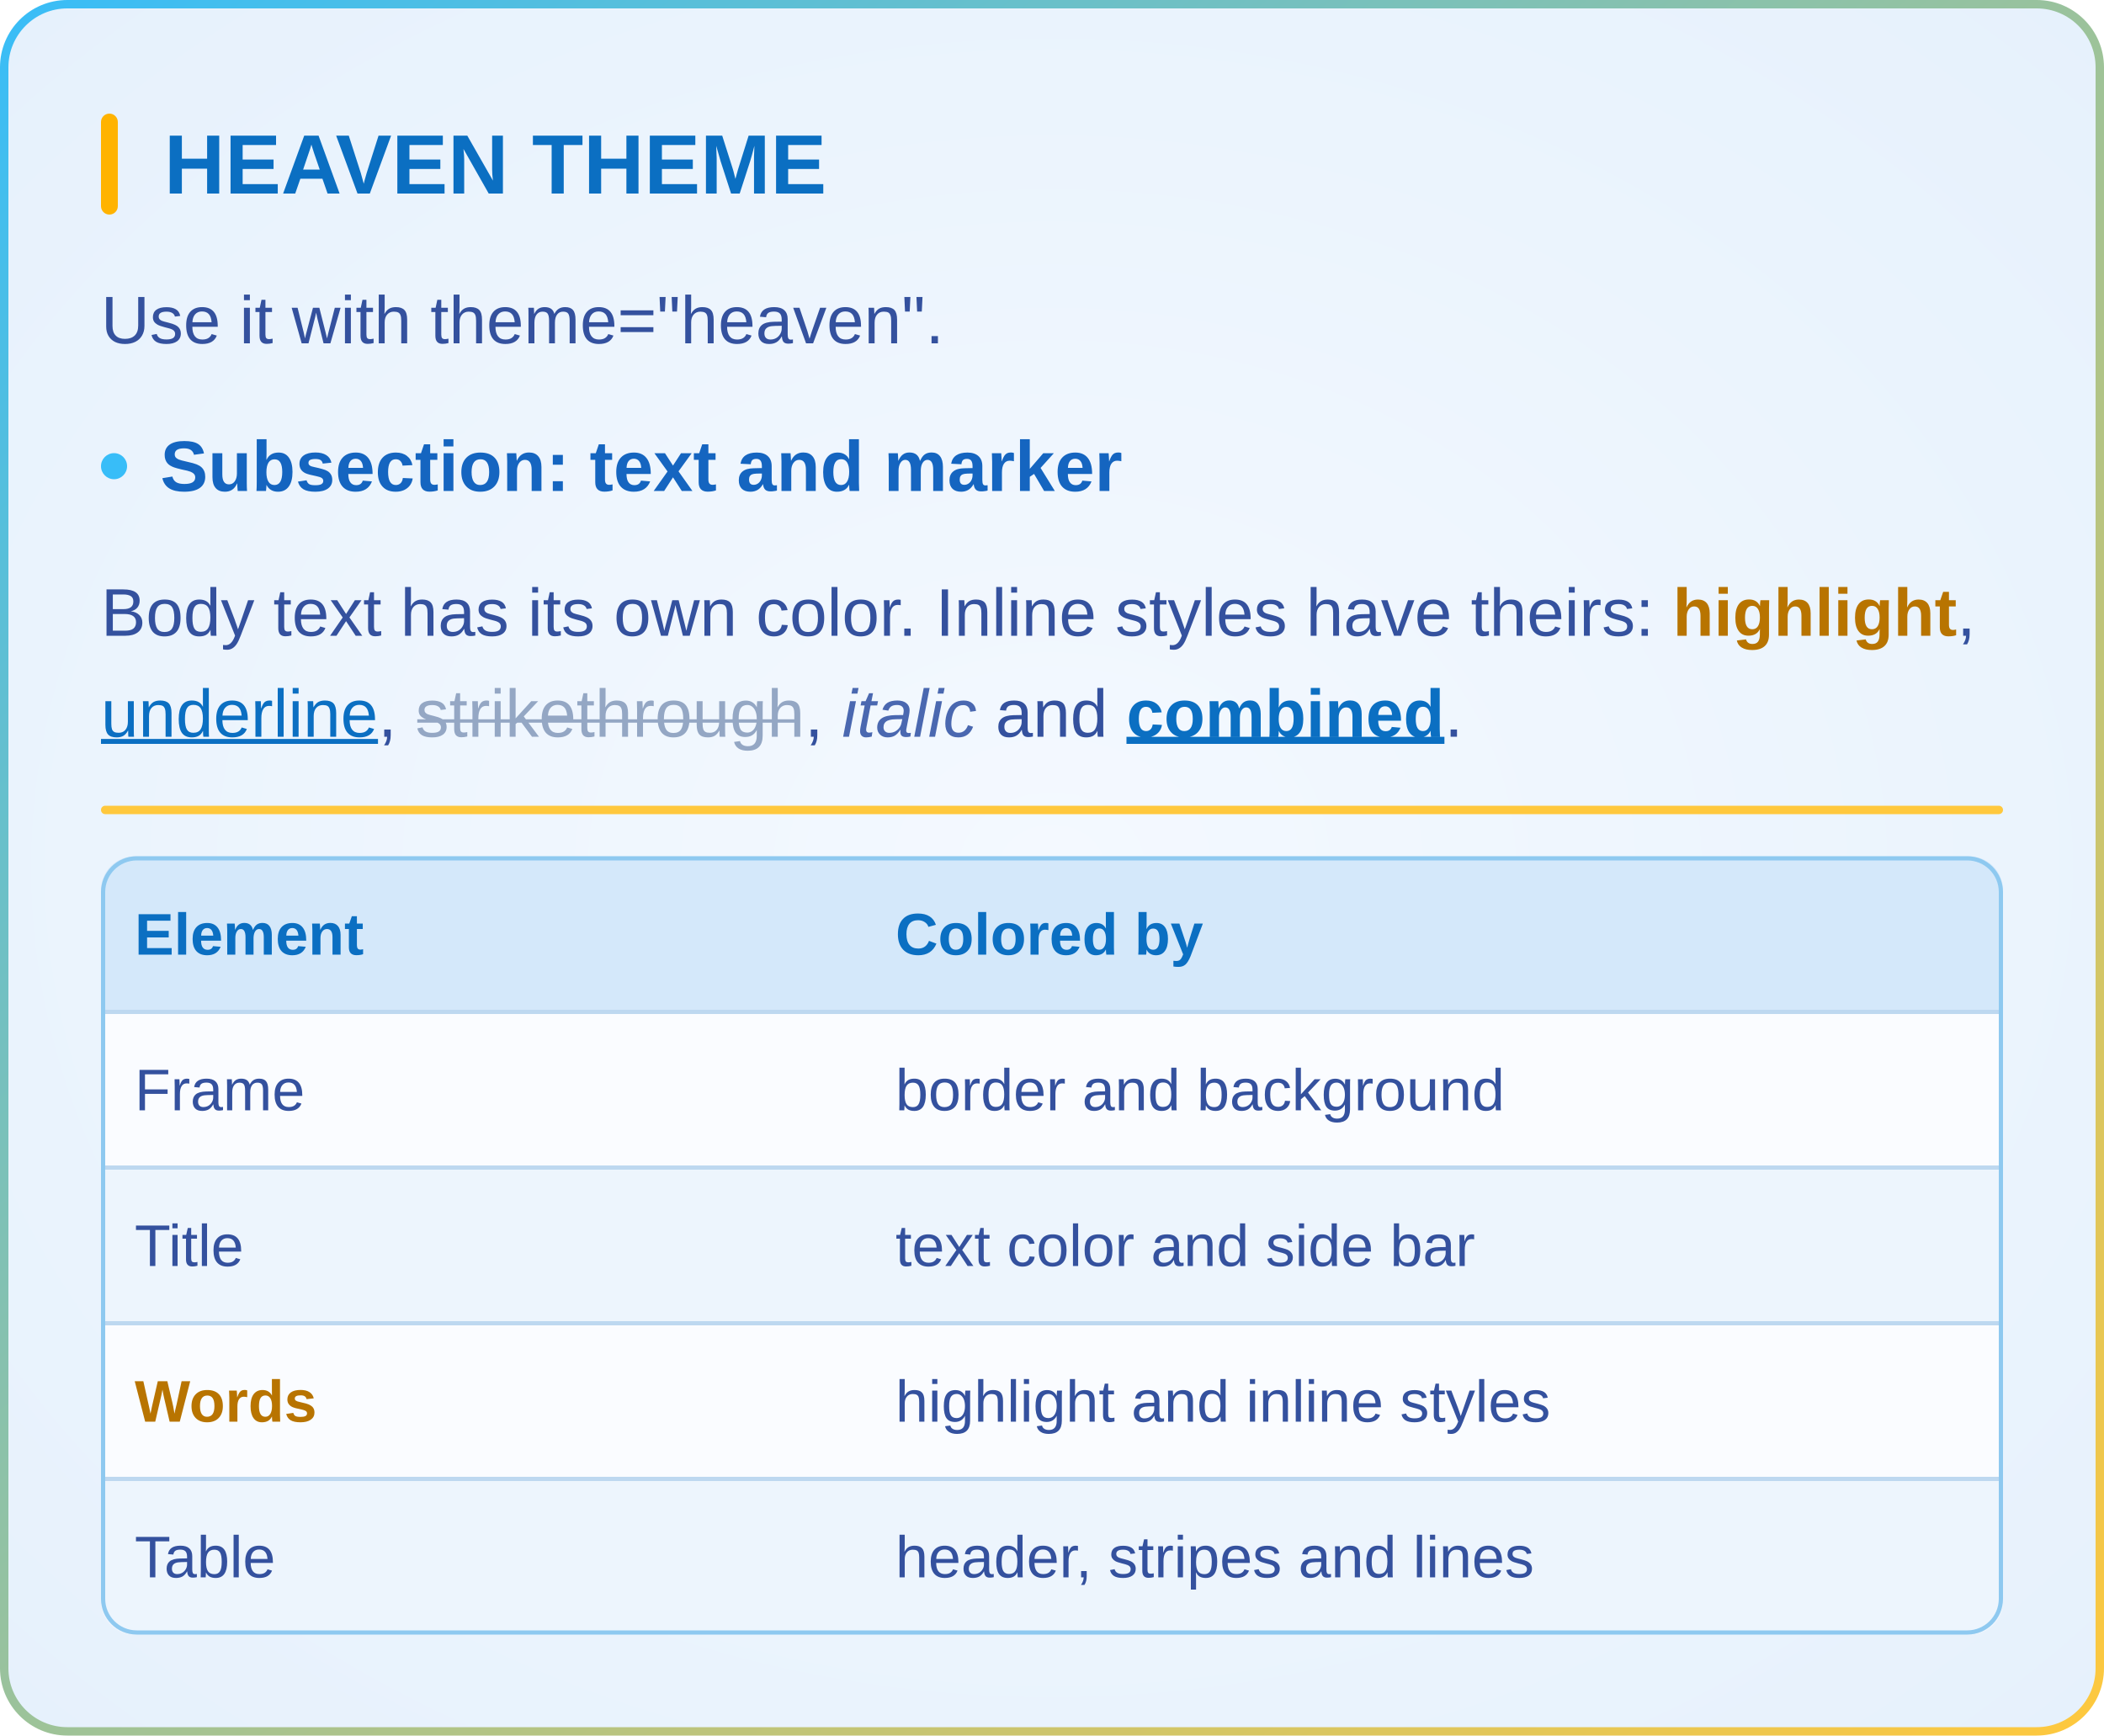
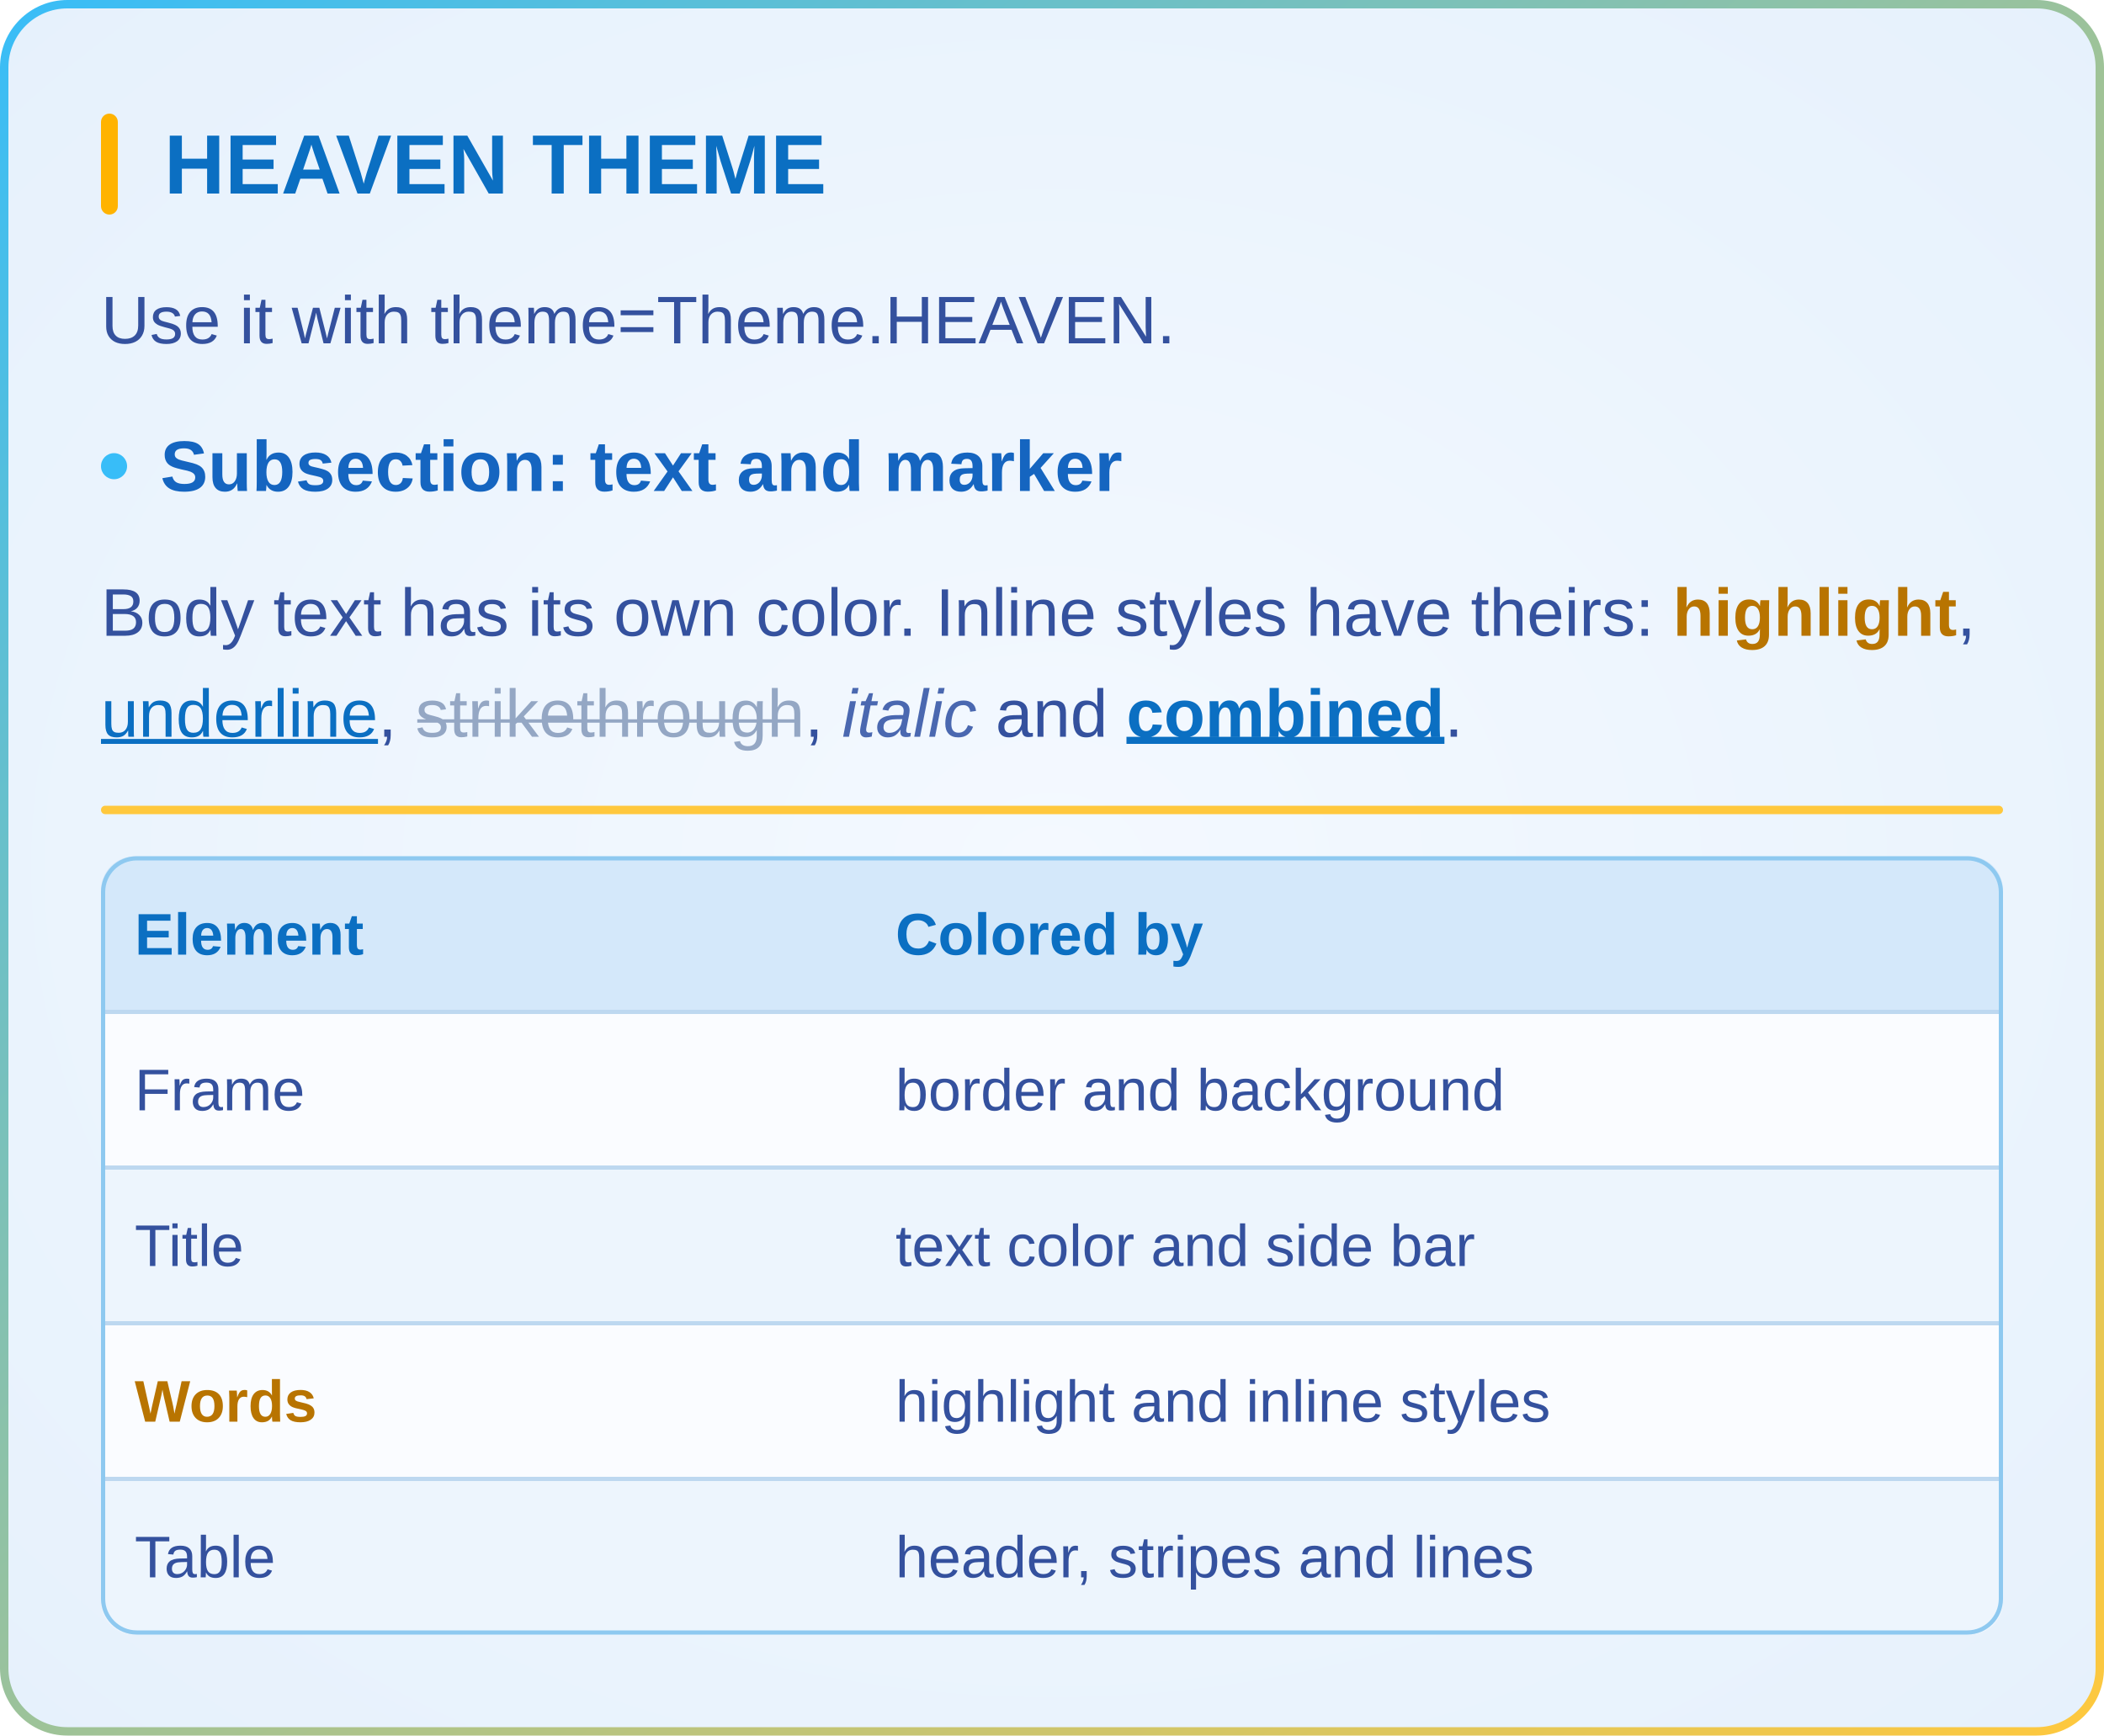
<svg xmlns="http://www.w3.org/2000/svg" width="500" height="412.5" viewBox="0 0 500 412.5">
  <style>
@keyframes entry {
  from { opacity: 0; transform: translateY(-24px); } to { opacity: 1; transform: none; }
}
.entry {
  animation: entry 0.8s ease-out both;
  transform-box: fill-box;
  transform-origin: center;
}
@media (prefers-reduced-motion: reduce) {
  .entry { animation: none; }
}
</style>
  <g class="entry">
    <defs>
      <radialGradient id="background" cx="0.5" cy="0.5" r="0.7">
        <stop offset="0" stop-color="#F4F9FF" />
        <stop offset="1" stop-color="#E6F1FC" />
      </radialGradient>
      <linearGradient id="border" x1="0" y1="0" x2="1" y2="1">
        <stop offset="0" stop-color="#38BDF8" />
        <stop offset="1" stop-color="#FFC83D" />
      </linearGradient>
    </defs>
    <rect x="1" y="1" width="498" height="410.5" rx="15" fill="url(#background)" stroke="none" stroke-width="2" />
    <rect x="1" y="1" width="498" height="410.5" rx="15" fill="none" stroke="url(#border)" stroke-width="2" />
    <g font-family="Arial, Helvetica, sans-serif">
      <rect x="24.0" y="27.0" width="4" height="24.0" rx="2" fill="#FFB300" />
      <text x="39.0" y="46.0" font-size="20" fill="#0B6FC2" font-weight="700">HEAVEN THEME</text>
-       <text x="24.0" y="81.6" font-size="16" fill="#34519E">Use it with theme="heaven".</text>
+       <text x="24.0" y="81.6" font-size="16" fill="#34519E">Use it with theme=Theme.HEAVEN.</text>
      <circle cx="27.1" cy="110.8" r="3.1" fill="#38BDF8" />
      <text x="38.1" y="116.7" font-size="17" fill="#1565C0" font-weight="700">Subsection: text and marker</text>
      <text x="24.0" y="151.1" font-size="16" fill="#34519E">Body text has its own color. Inline styles have theirs: <tspan fill="#B87400" font-weight="700">highlight</tspan>,</text>
      <text x="24.0" y="175.1" font-size="16" fill="#34519E">
        <tspan fill="#0B6FC2" text-decoration="underline">underline</tspan>, <tspan fill="#94A7C4" text-decoration="line-through">strikethrough</tspan>, <tspan fill="#4A68B0" font-style="italic">italic</tspan> and <tspan fill="#0B6FC2" font-weight="700" text-decoration="underline">combined</tspan>.</text>
      <rect x="24.0" y="191.5" width="452.0" height="2" rx="1" fill="#FFC83D" />
      <clipPath id="table-clip-24-204">
        <rect x="24.0" y="203.5" width="452.0" height="185.0" rx="8" />
      </clipPath>
      <g clip-path="url(#table-clip-24-204)">
        <rect x="24.0" y="203.5" width="452.0" height="185.0" fill="#FAFCFF" />
        <rect x="24.0" y="203.5" width="452.0" height="37.0" fill="#D4E8FA" />
        <rect x="24.0" y="277.5" width="452.0" height="37.0" fill="#EDF5FD" />
        <rect x="24.0" y="351.5" width="452.0" height="37.0" fill="#EDF5FD" />
      </g>
      <line x1="24.0" y1="240.5" x2="476.0" y2="240.5" stroke="#BDD8F0" stroke-width="1" />
      <line x1="24.0" y1="277.5" x2="476.0" y2="277.5" stroke="#BDD8F0" stroke-width="1" />
      <line x1="24.0" y1="314.5" x2="476.0" y2="314.5" stroke="#BDD8F0" stroke-width="1" />
      <line x1="24.0" y1="351.5" x2="476.0" y2="351.5" stroke="#BDD8F0" stroke-width="1" />
      <text x="32.0" y="226.9" font-size="14" fill="#0B6FC2" font-weight="700">Element</text>
      <text x="212.8" y="226.9" font-size="14" fill="#0B6FC2" font-weight="700">Colored by</text>
      <text x="32.0" y="263.9" font-size="14" fill="#34519E">Frame</text>
      <text x="212.8" y="263.9" font-size="14" fill="#34519E">border and background</text>
      <text x="32.0" y="300.9" font-size="14" fill="#34519E">Title</text>
      <text x="212.8" y="300.9" font-size="14" fill="#34519E">text color and side bar</text>
      <text x="32.0" y="337.9" font-size="14" fill="#34519E">
        <tspan fill="#B87400" font-weight="700">Words</tspan>
      </text>
      <text x="212.8" y="337.9" font-size="14" fill="#34519E">highlight and inline styles</text>
      <text x="32.0" y="374.9" font-size="14" fill="#34519E">Table</text>
      <text x="212.8" y="374.9" font-size="14" fill="#34519E">header, stripes and lines</text>
      <rect x="24.5" y="204.0" width="451.0" height="184.0" rx="8" fill="none" stroke="#8EC9F0" stroke-width="1" />
    </g>
  </g>
</svg>
